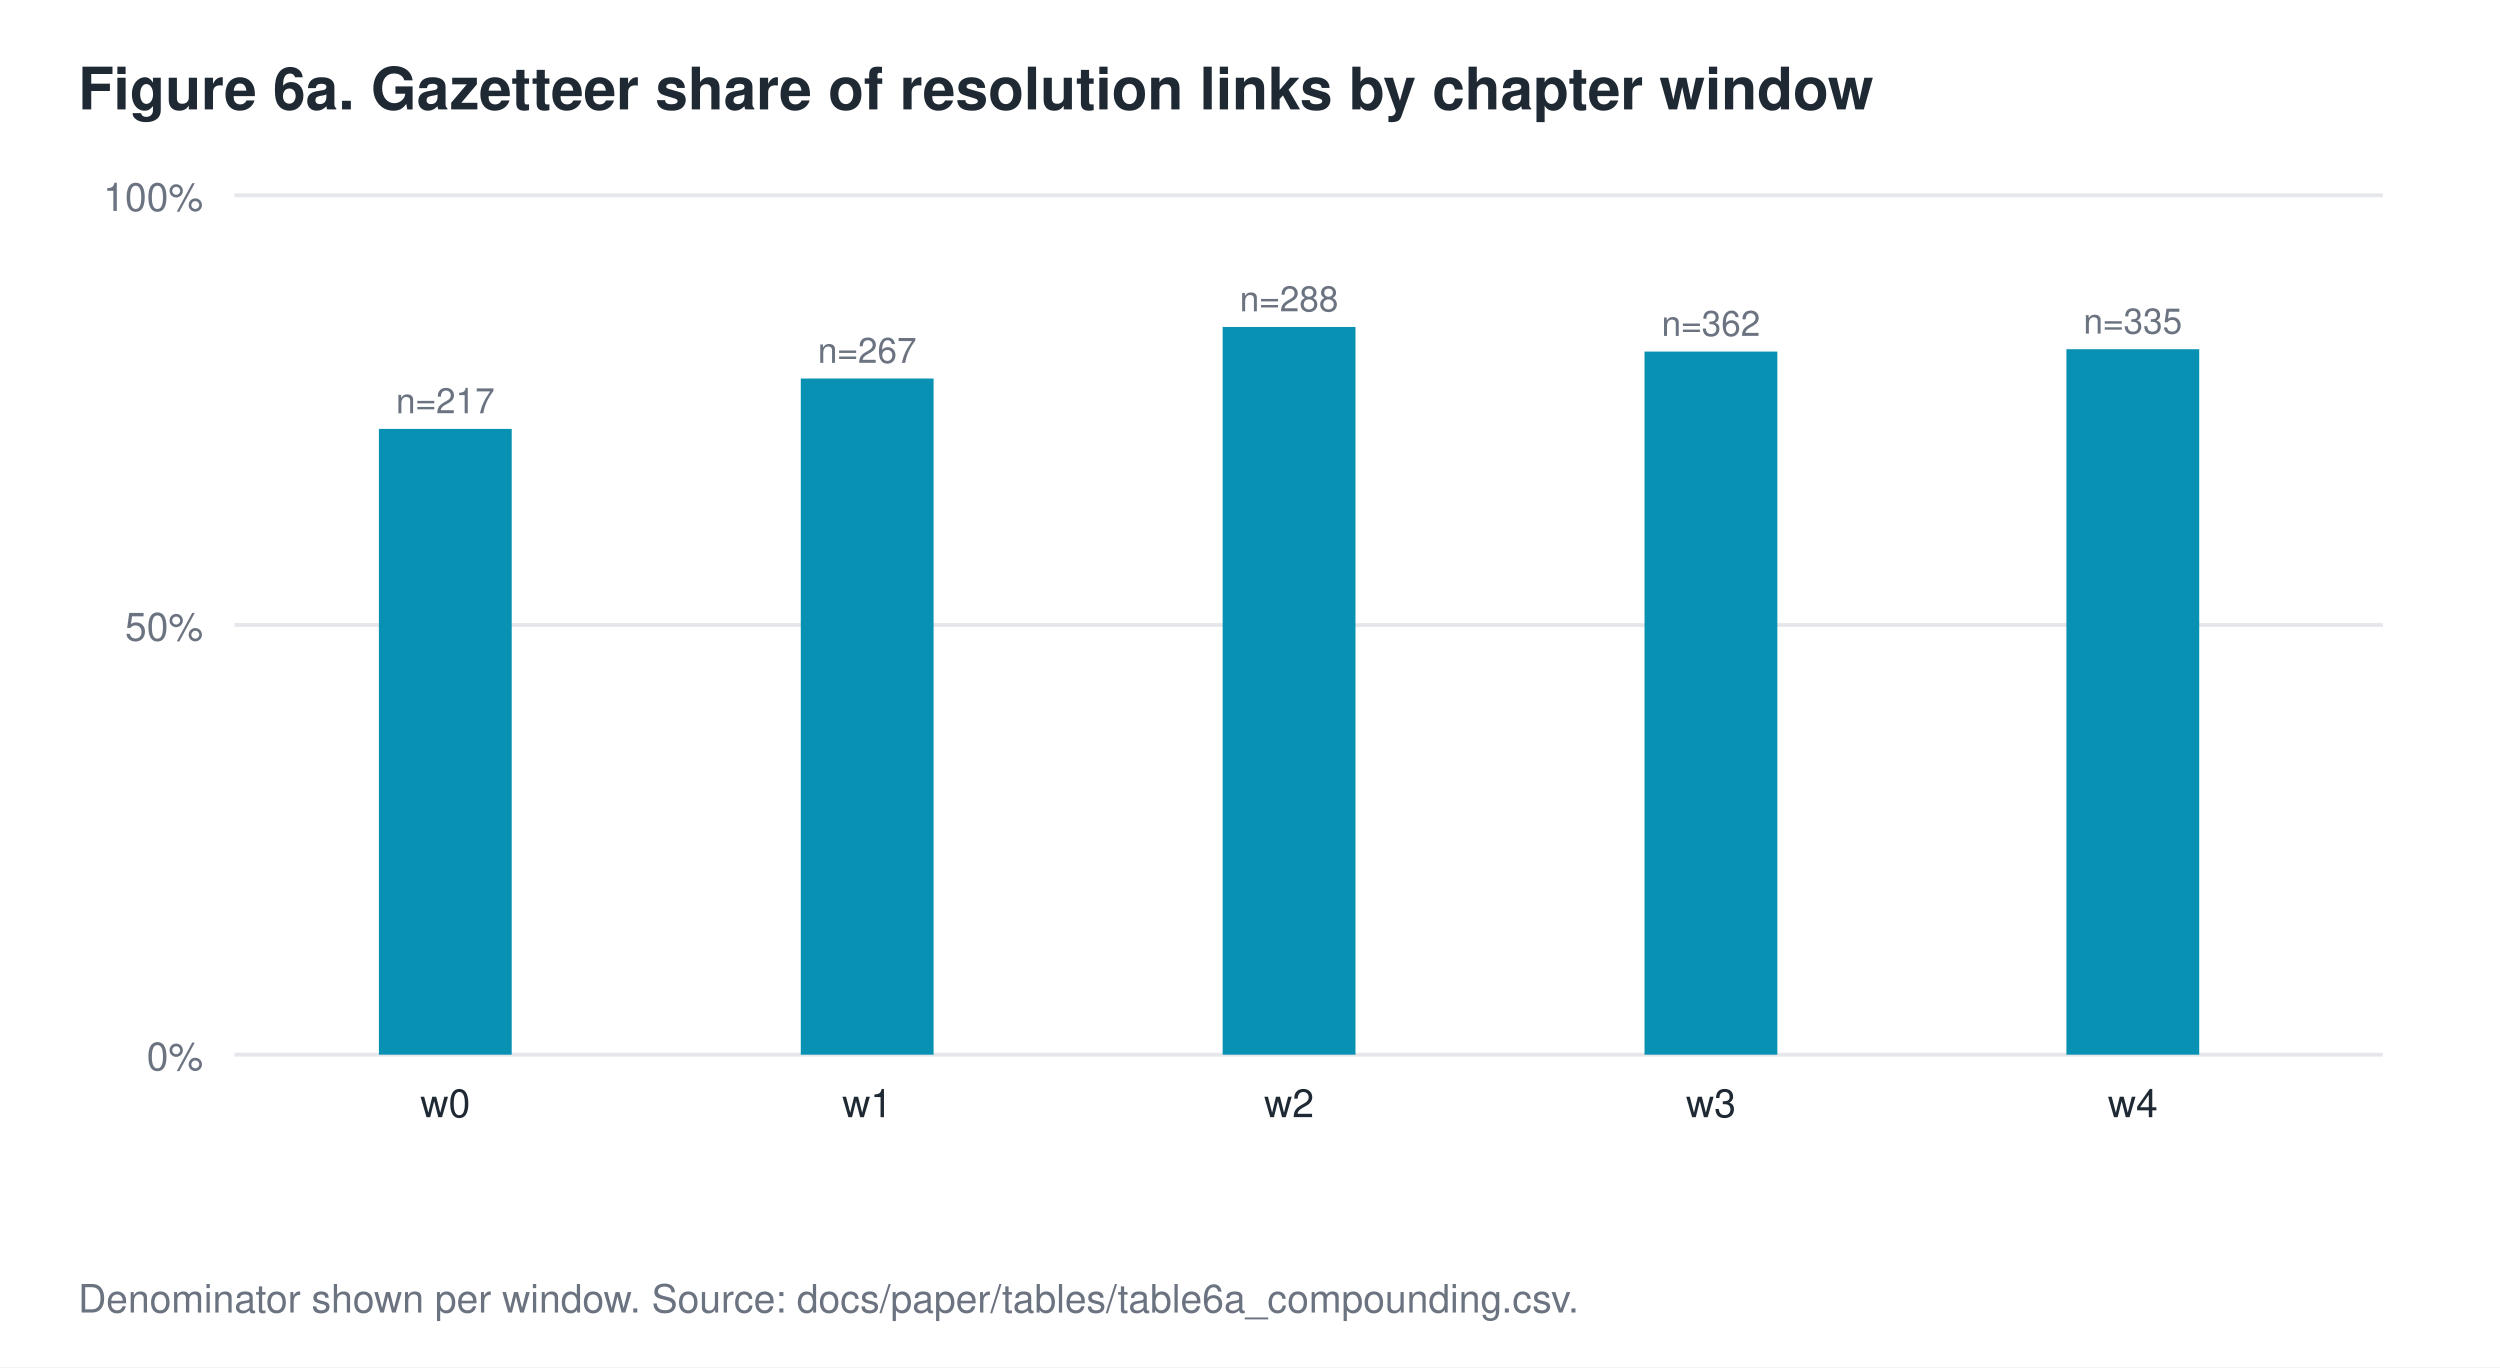
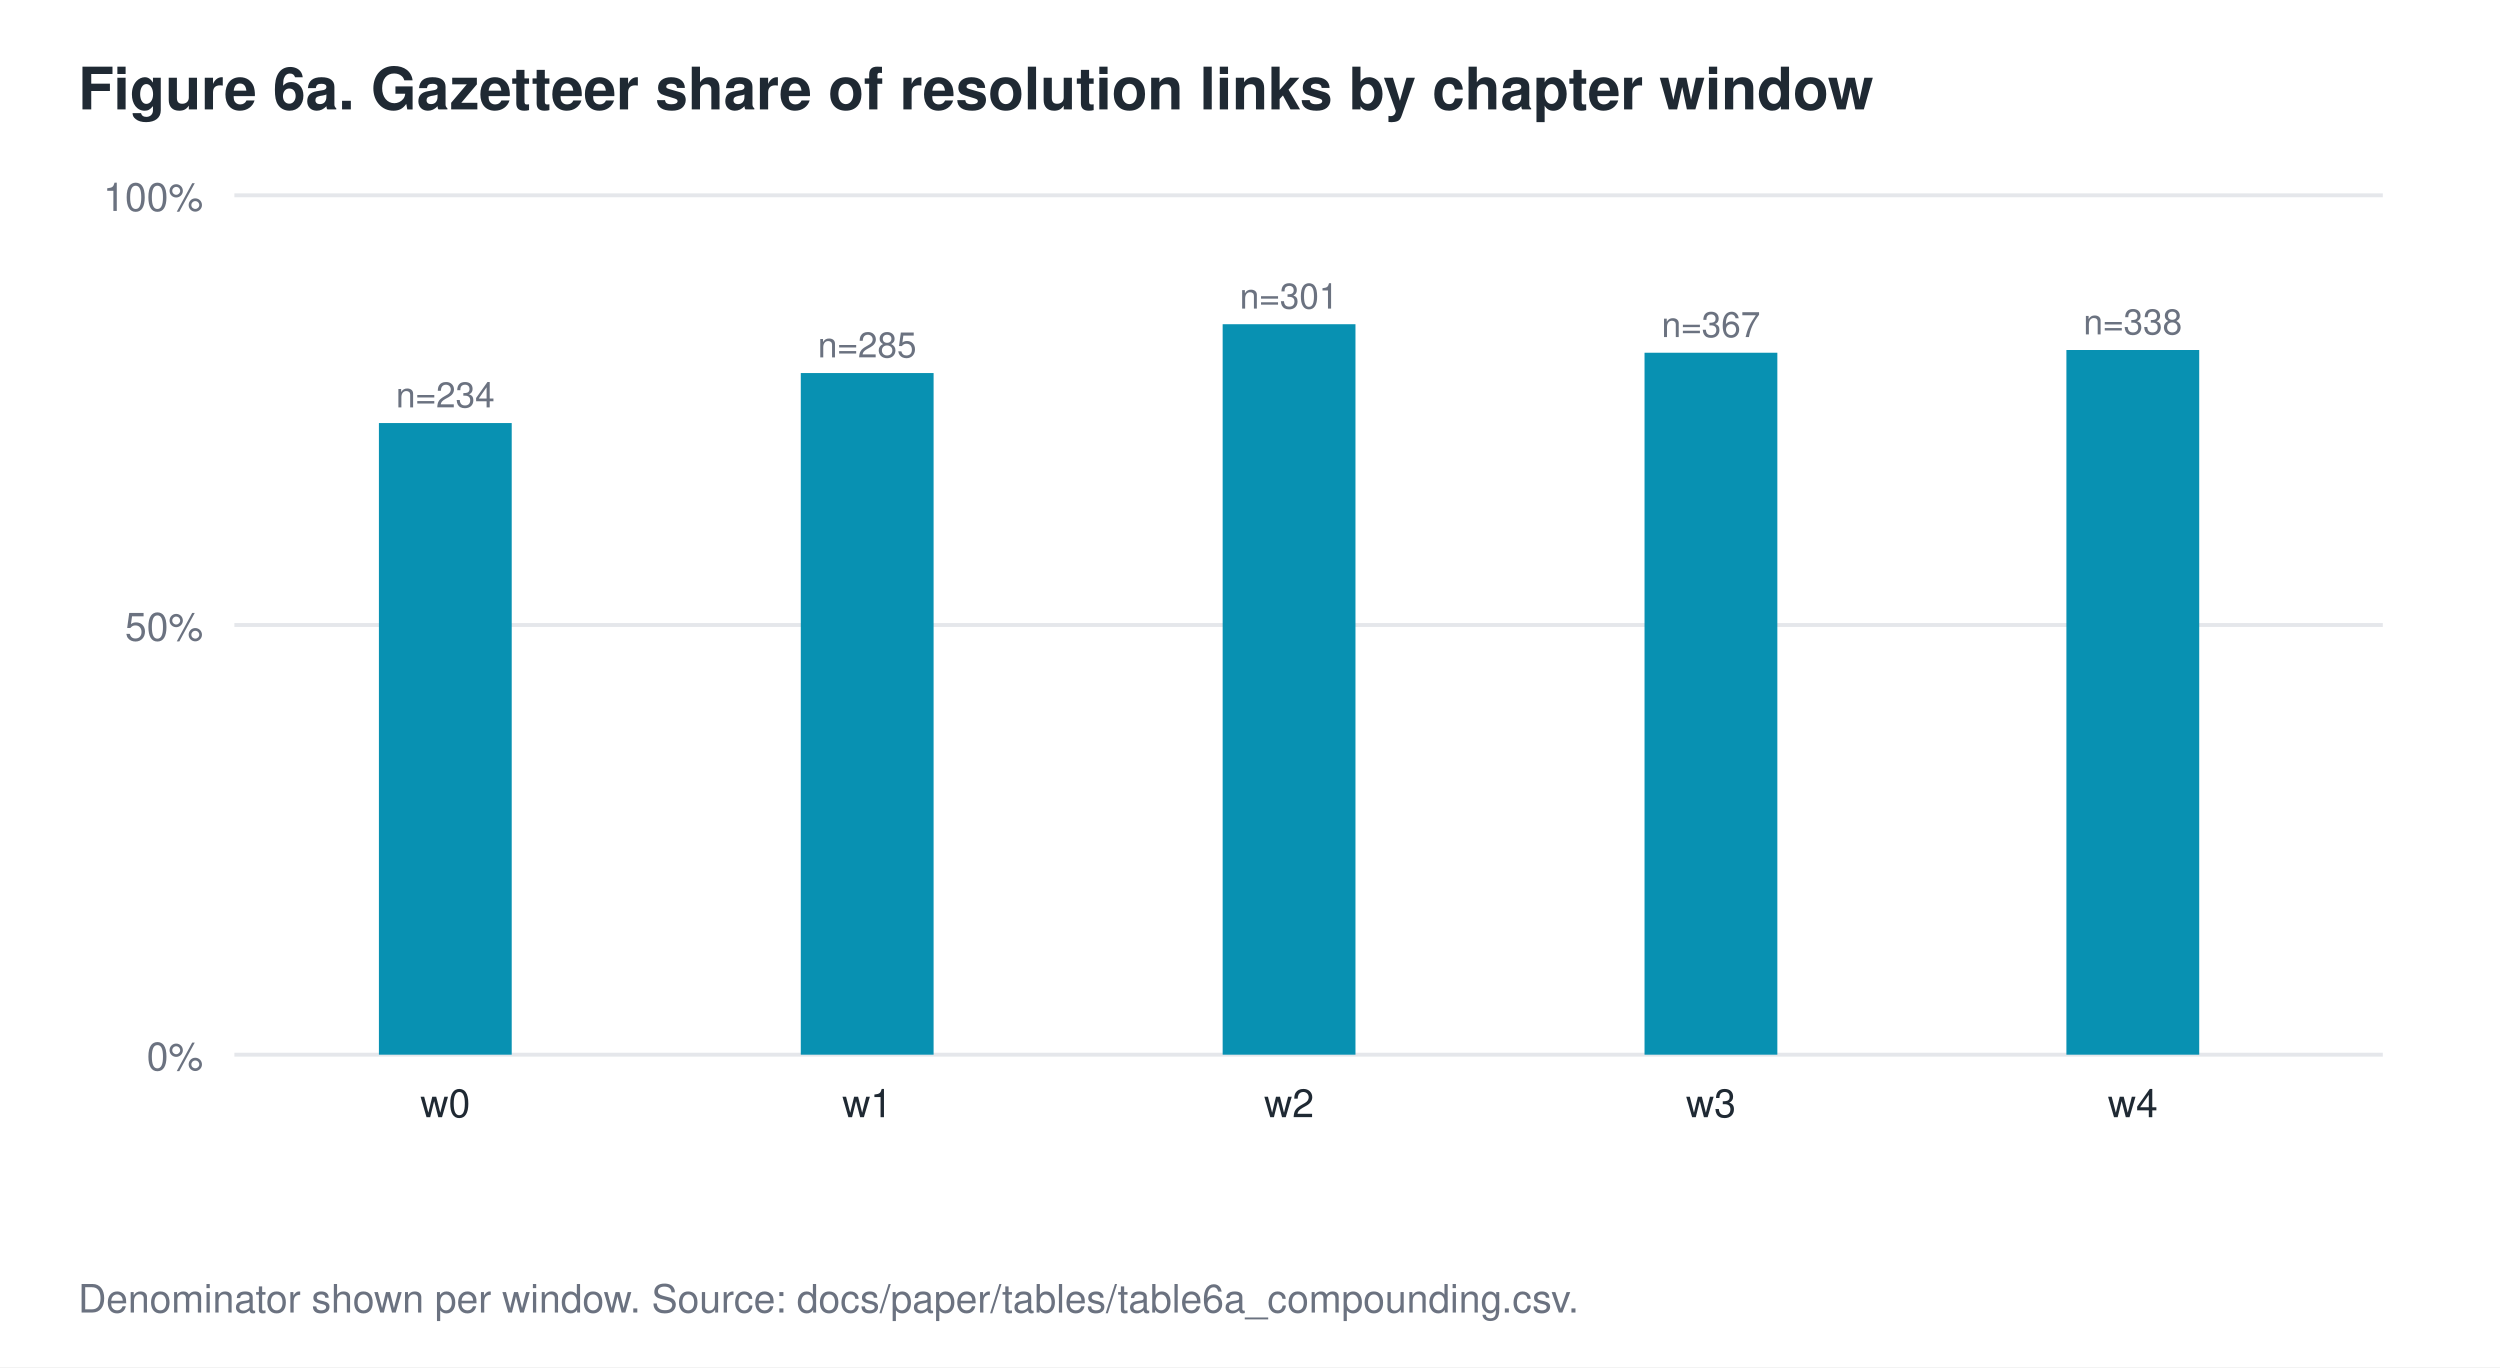
<svg xmlns="http://www.w3.org/2000/svg" width="640" height="350" viewBox="0 0 640 350">
  <rect width="640" height="350" fill="#ffffff" />
  <text x="20.0" y="28.0" font-family="Helvetica, Arial, sans-serif" font-size="15" text-anchor="start" fill="#1f2933" font-weight="bold">Figure 6a. Gazetteer share of resolution links by chapter window</text>
  <line x1="60" y1="270.0" x2="610" y2="270.0" stroke="#e5e7eb" />
  <text x="52.0" y="274.0" font-family="Helvetica, Arial, sans-serif" font-size="10" text-anchor="end" fill="#6b7280" font-weight="normal">0%</text>
  <line x1="60" y1="160.0" x2="610" y2="160.0" stroke="#e5e7eb" />
  <text x="52.0" y="164.0" font-family="Helvetica, Arial, sans-serif" font-size="10" text-anchor="end" fill="#6b7280" font-weight="normal">50%</text>
  <line x1="60" y1="50.0" x2="610" y2="50.0" stroke="#e5e7eb" />
  <text x="52.0" y="54.0" font-family="Helvetica, Arial, sans-serif" font-size="10" text-anchor="end" fill="#6b7280" font-weight="normal">100%</text>
-   <rect x="97" y="109.8" width="34" height="160.2" fill="#0891b2" />
-   <text x="114.0" y="105.8" font-family="Helvetica, Arial, sans-serif" font-size="9" text-anchor="middle" fill="#6b7280" font-weight="normal">n=217</text>
+   <rect x="97" y="108.3" width="34" height="161.7" fill="#0891b2" />
+   <text x="114.0" y="104.3" font-family="Helvetica, Arial, sans-serif" font-size="9" text-anchor="middle" fill="#6b7280" font-weight="normal">n=234</text>
  <text x="114.0" y="286.0" font-family="Helvetica, Arial, sans-serif" font-size="10" text-anchor="middle" fill="#1f2933" font-weight="normal">w0</text>
-   <rect x="205" y="96.9" width="34" height="173.1" fill="#0891b2" />
-   <text x="222.0" y="92.9" font-family="Helvetica, Arial, sans-serif" font-size="9" text-anchor="middle" fill="#6b7280" font-weight="normal">n=267</text>
+   <rect x="205" y="95.5" width="34" height="174.5" fill="#0891b2" />
+   <text x="222.0" y="91.5" font-family="Helvetica, Arial, sans-serif" font-size="9" text-anchor="middle" fill="#6b7280" font-weight="normal">n=285</text>
  <text x="222.0" y="286.0" font-family="Helvetica, Arial, sans-serif" font-size="10" text-anchor="middle" fill="#1f2933" font-weight="normal">w1</text>
-   <rect x="313" y="83.7" width="34" height="186.3" fill="#0891b2" />
-   <text x="330.0" y="79.7" font-family="Helvetica, Arial, sans-serif" font-size="9" text-anchor="middle" fill="#6b7280" font-weight="normal">n=288</text>
+   <rect x="313" y="83.0" width="34" height="187.0" fill="#0891b2" />
+   <text x="330.0" y="79.0" font-family="Helvetica, Arial, sans-serif" font-size="9" text-anchor="middle" fill="#6b7280" font-weight="normal">n=301</text>
  <text x="330.0" y="286.0" font-family="Helvetica, Arial, sans-serif" font-size="10" text-anchor="middle" fill="#1f2933" font-weight="normal">w2</text>
-   <rect x="421" y="90.0" width="34" height="180.0" fill="#0891b2" />
-   <text x="438.0" y="86.0" font-family="Helvetica, Arial, sans-serif" font-size="9" text-anchor="middle" fill="#6b7280" font-weight="normal">n=362</text>
+   <rect x="421" y="90.3" width="34" height="179.7" fill="#0891b2" />
+   <text x="438.0" y="86.3" font-family="Helvetica, Arial, sans-serif" font-size="9" text-anchor="middle" fill="#6b7280" font-weight="normal">n=367</text>
  <text x="438.0" y="286.0" font-family="Helvetica, Arial, sans-serif" font-size="10" text-anchor="middle" fill="#1f2933" font-weight="normal">w3</text>
-   <rect x="529" y="89.4" width="34" height="180.6" fill="#0891b2" />
-   <text x="546.0" y="85.4" font-family="Helvetica, Arial, sans-serif" font-size="9" text-anchor="middle" fill="#6b7280" font-weight="normal">n=335</text>
+   <rect x="529" y="89.6" width="34" height="180.4" fill="#0891b2" />
+   <text x="546.0" y="85.6" font-family="Helvetica, Arial, sans-serif" font-size="9" text-anchor="middle" fill="#6b7280" font-weight="normal">n=338</text>
  <text x="546.0" y="286.0" font-family="Helvetica, Arial, sans-serif" font-size="10" text-anchor="middle" fill="#1f2933" font-weight="normal">w4</text>
  <text x="20.0" y="336.0" font-family="Helvetica, Arial, sans-serif" font-size="10" text-anchor="start" fill="#6b7280" font-weight="normal">Denominator shown per window. Source: docs/paper/tables/table6a_compounding.csv.</text>
</svg>
